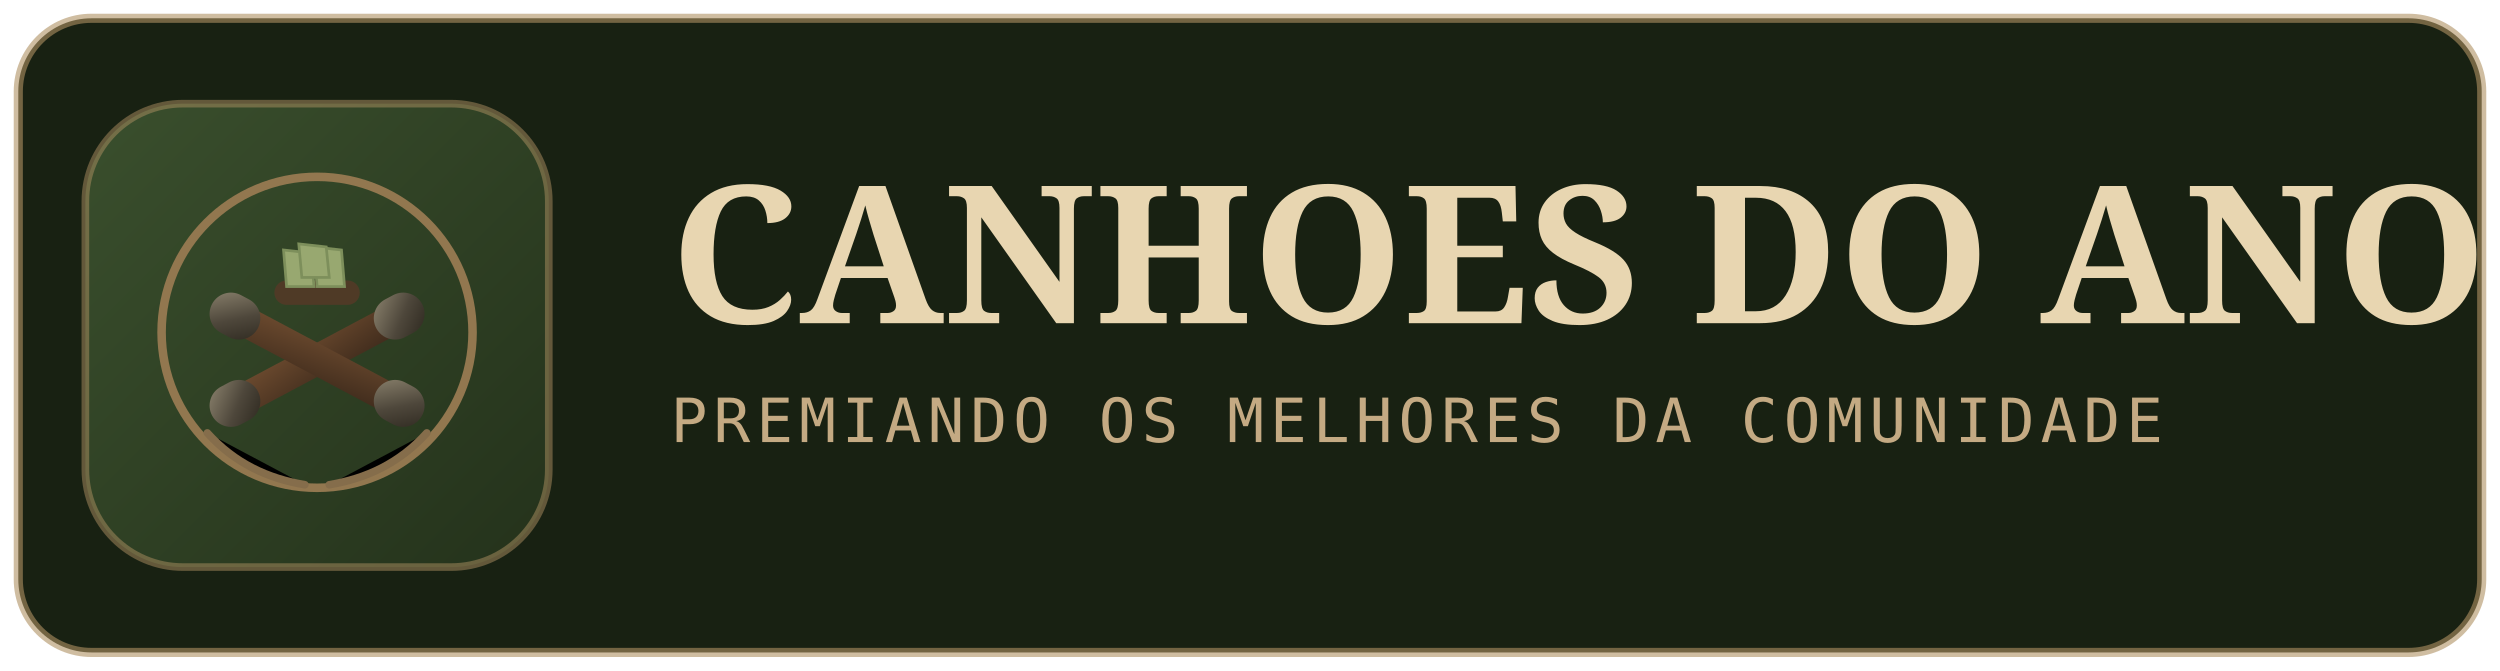
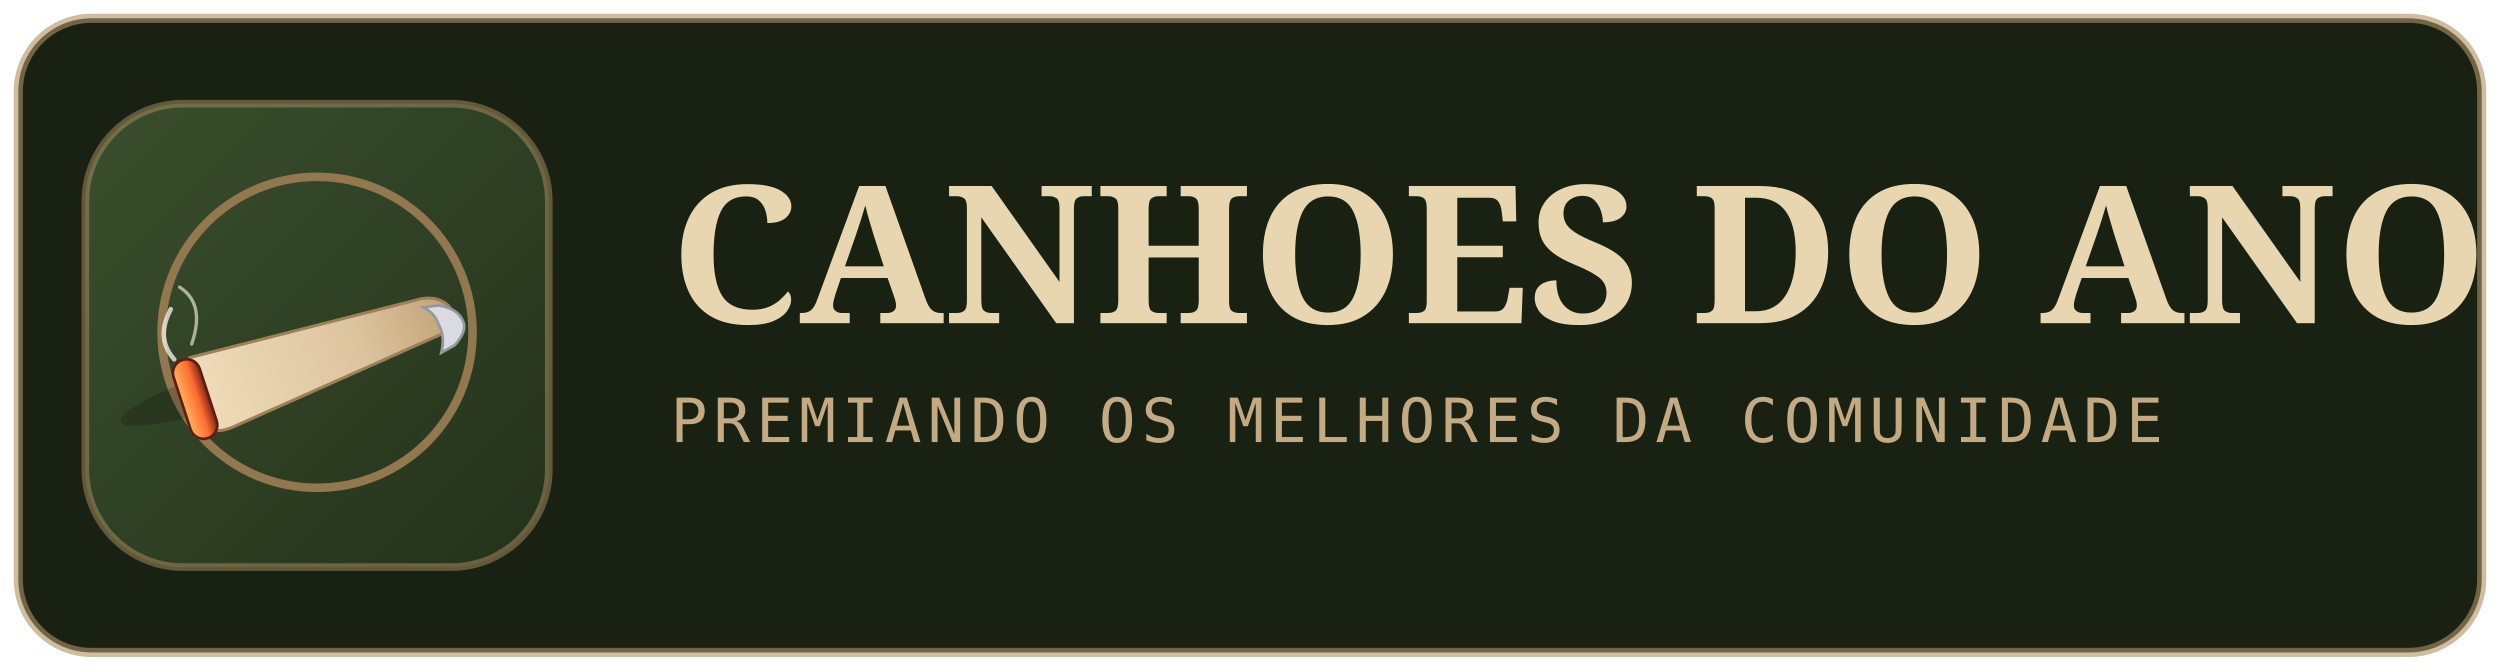
<svg xmlns="http://www.w3.org/2000/svg" viewBox="0 0 820 220" role="img" aria-label="Canhoes do Ano logo">
  <defs>
    <linearGradient id="plate" x1="0" y1="0" x2="1" y2="1">
      <stop offset="0%" stop-color="#3a4f2d" />
      <stop offset="100%" stop-color="#24321b" />
    </linearGradient>
-     <linearGradient id="metal" x1="0" y1="0" x2="1" y2="1">
-       <stop offset="0%" stop-color="#8d846f" />
-       <stop offset="55%" stop-color="#4e473b" />
-       <stop offset="100%" stop-color="#2d281f" />
+     <linearGradient id="paper" x1="0" y1="0" x2="1" y2="0">
+       <stop offset="0%" stop-color="#f0ddba" />
+       <stop offset="65%" stop-color="#dcc49e" />
+       <stop offset="100%" stop-color="#c2a277" />
    </linearGradient>
-     <linearGradient id="wood" x1="0" y1="0" x2="1" y2="1">
-       <stop offset="0%" stop-color="#6d4b2f" />
-       <stop offset="100%" stop-color="#3f2b1c" />
+     <linearGradient id="ember" x1="0" y1="0" x2="1" y2="0">
+       <stop offset="0%" stop-color="#ffb25e" />
+       <stop offset="60%" stop-color="#ff6c2f" />
+       <stop offset="100%" stop-color="#7f2315" />
    </linearGradient>
  </defs>
  <rect x="6" y="6" width="808" height="208" rx="24" fill="#182112" stroke="#af9162" stroke-opacity="0.6" stroke-width="3" />
  <rect x="28" y="34" width="152" height="152" rx="32" fill="url(#plate)" stroke="#af9162" stroke-opacity="0.5" stroke-width="2.5" />
  <circle cx="104" cy="109" r="51" fill="none" stroke="#92774f" stroke-width="2.8" />
-   <g transform="translate(104 118) rotate(-28)">
-     <rect x="-34" y="-5" width="68" height="10" rx="5" fill="url(#wood)" />
-     <rect x="-39" y="-7" width="17" height="14" rx="7" fill="url(#metal)" />
-     <rect x="22" y="-7" width="17" height="14" rx="7" fill="url(#metal)" />
+   <g transform="translate(104 110) rotate(-18)">
+     <ellipse cx="-35" cy="7" rx="35" ry="6" fill="rgba(0,0,0,0.18)" />
+     <path d="M-42 -6L34 -1Q41 -1 44 4Q46 9 41 12L-35 20Q-43 21 -46 15Q-49 8 -42 -6Z" fill="url(#paper)" stroke="#9d7f58" stroke-width="1" />
+     <rect x="-49" y="-6" width="9" height="27" rx="4.5" fill="url(#ember)" stroke="#5d1f15" stroke-width="0.9" />
+     <path d="M41 3Q47 6 47 11Q47 14 42 17L37 18Q40 13 39 9Q39 5 36 2Z" fill="#d9dbe0" stroke="#9299a2" stroke-width="0.9" />
+     <path d="M-47 -7C-50 -14 -47 -19 -43 -23" fill="none" stroke="#f4efe4" stroke-width="1.5" stroke-linecap="round" opacity="0.78" />
+     <path d="M-40 -10C-34 -18 -34 -24 -38 -29" fill="none" stroke="#fff8ee" stroke-width="1.1" stroke-linecap="round" opacity="0.6" />
  </g>
-   <g transform="translate(104 118) rotate(28)">
-     <rect x="-34" y="-5" width="68" height="10" rx="5" fill="url(#wood)" />
-     <rect x="-39" y="-7" width="17" height="14" rx="7" fill="url(#metal)" />
-     <rect x="22" y="-7" width="17" height="14" rx="7" fill="url(#metal)" />
-   </g>
-   <g transform="translate(104 96)">
-     <rect x="-14" y="-4" width="28" height="8" rx="4" fill="#4f3a26" />
-     <g fill="#98a870" stroke="#7d8f5b" stroke-width="0.9">
-       <path d="M-11 -14L-2 -13L-1 -2L-10 -2Z" />
-       <path d="M-1 -15L8 -14L9 -2L0 -2Z" />
-       <path d="M-6 -16L3 -15L4 -5L-5 -5Z" />
-     </g>
-   </g>
-   <path d="M68 142C77 152 88 157 100 159" stroke="#856d4b" stroke-width="2.5" stroke-linecap="round" />
-   <path d="M140 142C131 152 120 157 108 159" stroke="#856d4b" stroke-width="2.5" stroke-linecap="round" />
  <text x="220" y="106" fill="#e8d6b1" font-family="Fraunces, serif" font-size="63" font-weight="700">CANHOES DO ANO</text>
  <text x="220" y="145" fill="#c4aa83" font-family="JetBrains Mono, monospace" font-size="20" letter-spacing="2">PREMIANDO OS MELHORES DA COMUNIDADE</text>
</svg>
